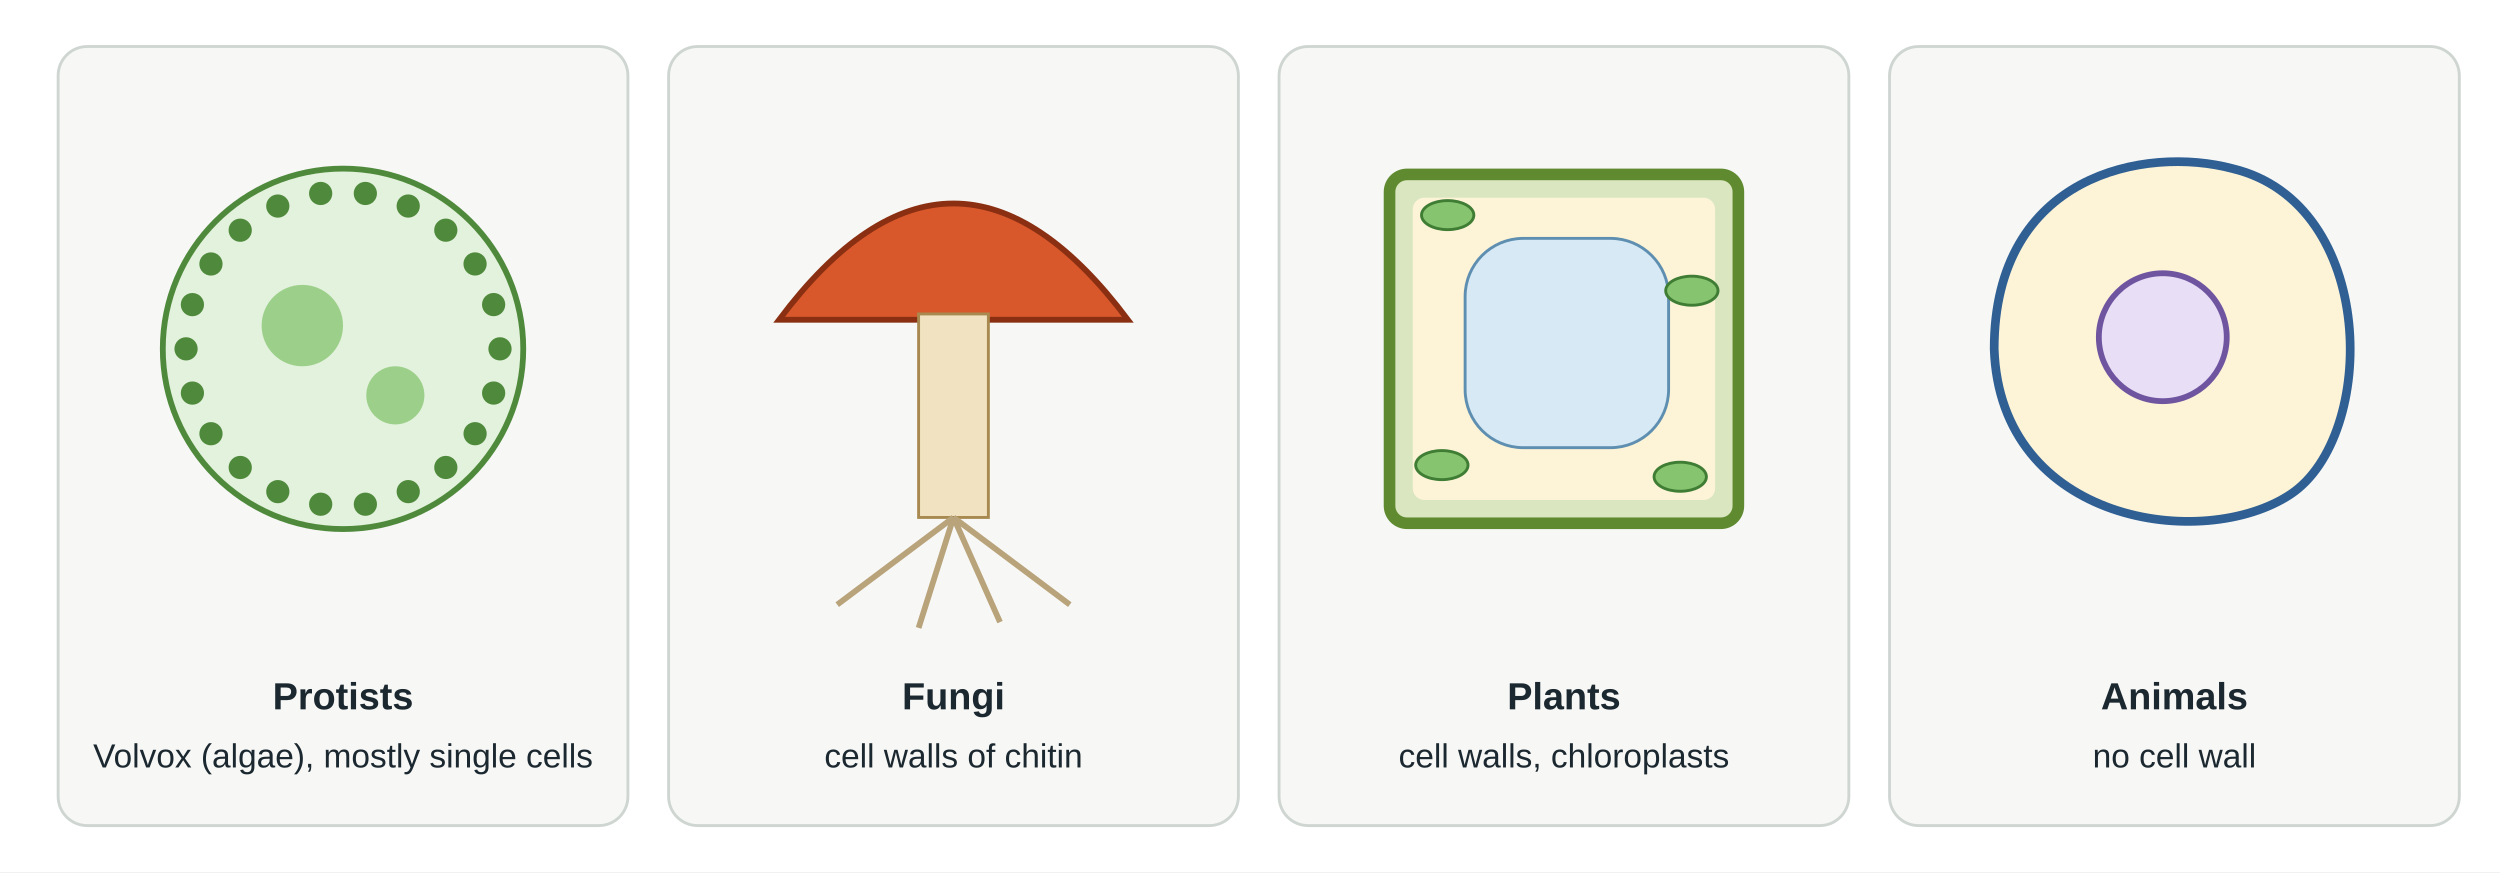
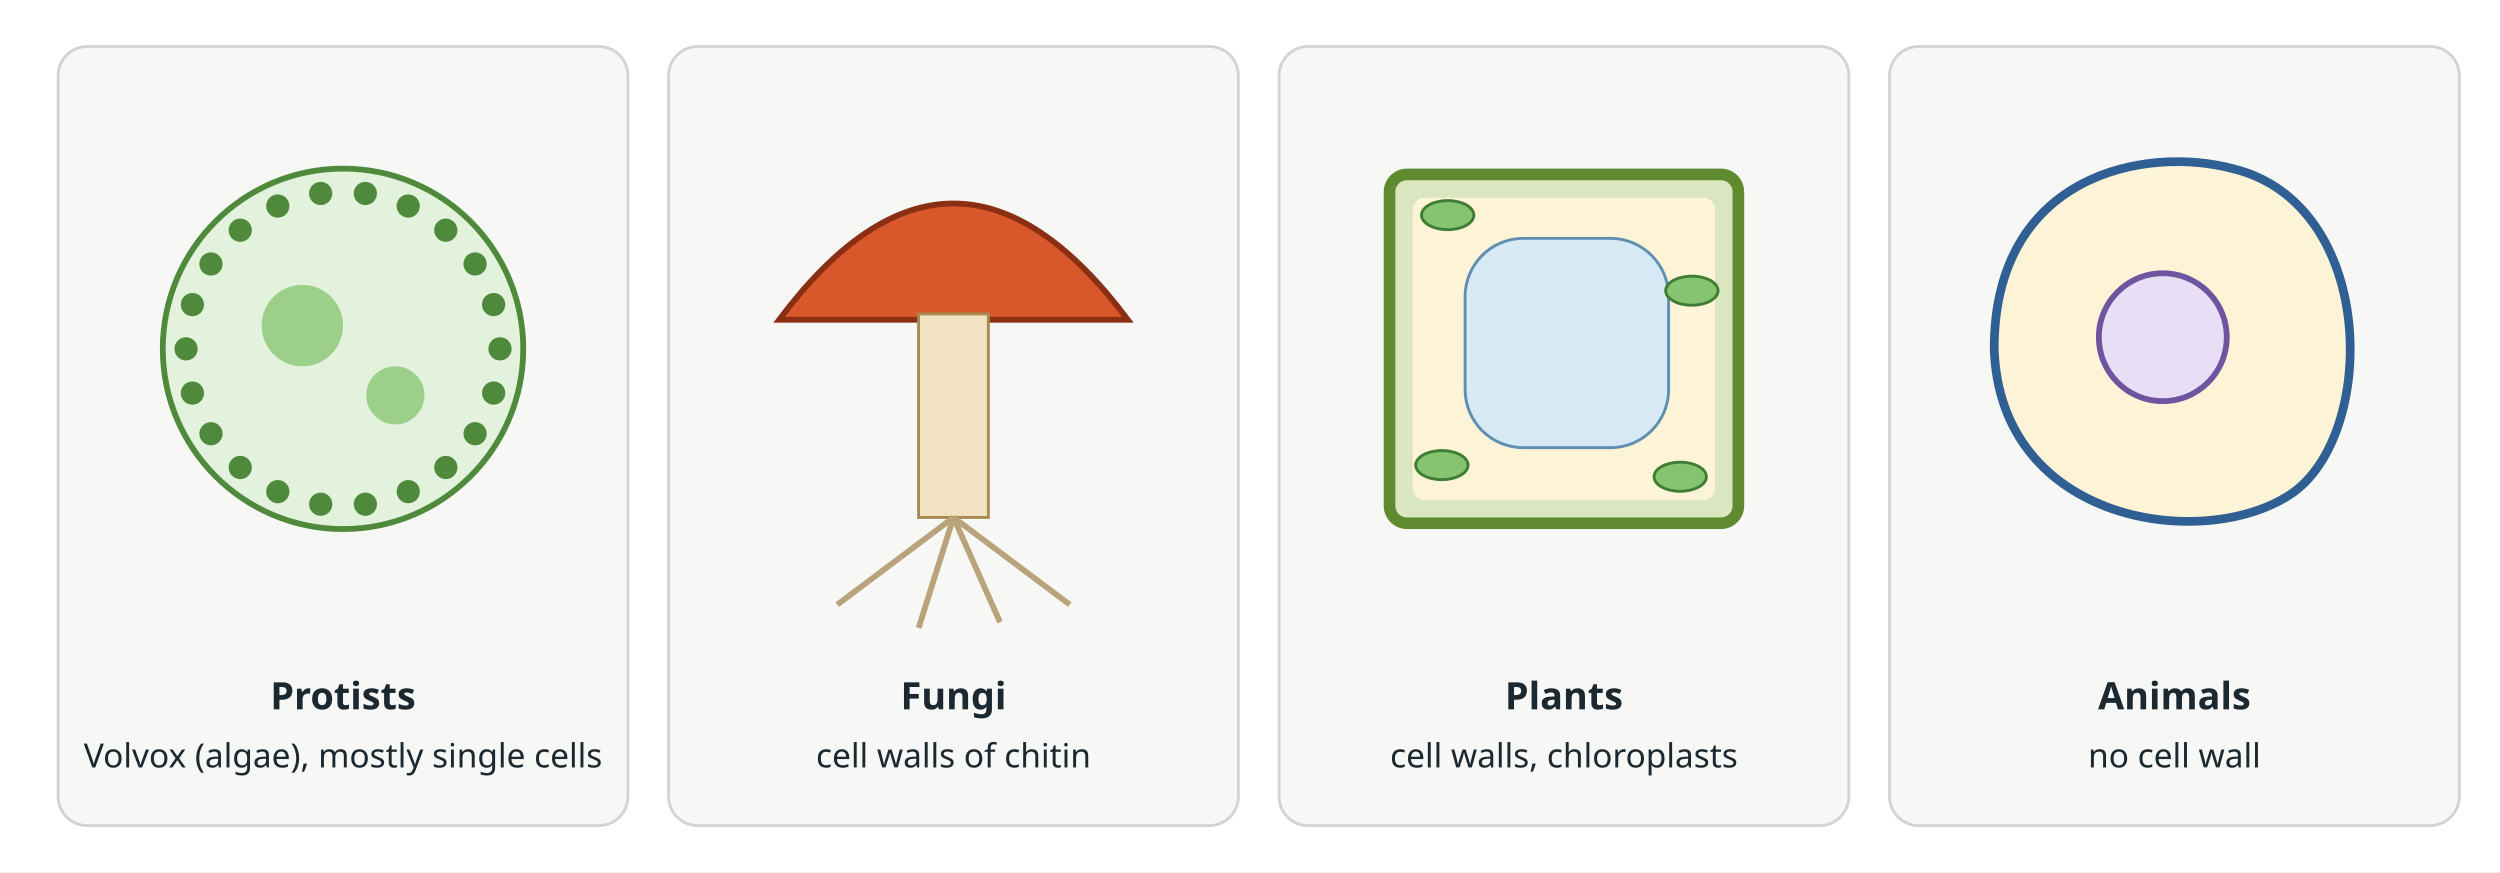
- <svg xmlns="http://www.w3.org/2000/svg" viewBox="0 0 860 300" role="img" aria-label="Examples of protists, fungi, plants and animals" style="fill:rgb(0, 0, 0);stroke-width:1px;stroke-linecap:butt;stroke-linejoin:miter;opacity:1;fill-opacity:1;stroke-opacity:1;font-family:&quot;Source Sans 3&quot;, &quot;Segoe UI&quot;, system-ui, -apple-system, Roboto, Arial, sans-serif;font-size:17px;font-weight:400;text-anchor:start;dominant-baseline:auto;display:block;visibility:visible;">
-   <rect width="860" height="300" fill="#fff" style="fill:rgb(255, 255, 255);stroke:none;stroke-width:1px;stroke-linecap:butt;stroke-linejoin:miter;opacity:1;fill-opacity:1;stroke-opacity:1;font-family:&quot;Source Sans 3&quot;, &quot;Segoe UI&quot;, system-ui, -apple-system, Roboto, Arial, sans-serif;font-size:17px;font-weight:400;text-anchor:start;dominant-baseline:auto;display:inline;visibility:visible;" />
-   <g data-term="protists" style="fill:rgb(0, 0, 0);stroke:none;stroke-width:1px;stroke-linecap:butt;stroke-linejoin:miter;opacity:1;fill-opacity:1;stroke-opacity:1;font-family:&quot;Source Sans 3&quot;, &quot;Segoe UI&quot;, system-ui, -apple-system, Roboto, Arial, sans-serif;font-size:17px;font-weight:400;text-anchor:start;dominant-baseline:auto;display:inline;visibility:visible;">
-     <rect x="20" y="16" width="196" height="268" rx="10" fill="#f7f8f6" stroke="#cfd6d2" style="fill:rgb(247, 248, 246);stroke:rgb(207, 214, 210);stroke-width:1px;stroke-linecap:butt;stroke-linejoin:miter;opacity:1;fill-opacity:1;stroke-opacity:1;font-family:&quot;Source Sans 3&quot;, &quot;Segoe UI&quot;, system-ui, -apple-system, Roboto, Arial, sans-serif;font-size:17px;font-weight:400;text-anchor:start;dominant-baseline:auto;display:inline;visibility:visible;" />
-     <circle cx="118" cy="120" r="62" fill="#e3f2dc" stroke="#4f8a3c" stroke-width="2" style="fill:rgb(227, 242, 220);stroke:rgb(79, 138, 60);stroke-width:2px;stroke-linecap:butt;stroke-linejoin:miter;opacity:1;fill-opacity:1;stroke-opacity:1;font-family:&quot;Source Sans 3&quot;, &quot;Segoe UI&quot;, system-ui, -apple-system, Roboto, Arial, sans-serif;font-size:17px;font-weight:400;text-anchor:start;dominant-baseline:auto;display:inline;visibility:visible;" />
-     <circle cx="172" cy="120" r="4" fill="#4f8a3c" style="fill:rgb(79, 138, 60);stroke:none;stroke-width:1px;stroke-linecap:butt;stroke-linejoin:miter;opacity:1;fill-opacity:1;stroke-opacity:1;font-family:&quot;Source Sans 3&quot;, &quot;Segoe UI&quot;, system-ui, -apple-system, Roboto, Arial, sans-serif;font-size:17px;font-weight:400;text-anchor:start;dominant-baseline:auto;display:inline;visibility:visible;" />
-     <circle cx="169.813" cy="135.213" r="4" fill="#4f8a3c" style="fill:rgb(79, 138, 60);stroke:none;stroke-width:1px;stroke-linecap:butt;stroke-linejoin:miter;opacity:1;fill-opacity:1;stroke-opacity:1;font-family:&quot;Source Sans 3&quot;, &quot;Segoe UI&quot;, system-ui, -apple-system, Roboto, Arial, sans-serif;font-size:17px;font-weight:400;text-anchor:start;dominant-baseline:auto;display:inline;visibility:visible;" />
-     <circle cx="163.428" cy="149.194" r="4" fill="#4f8a3c" style="fill:rgb(79, 138, 60);stroke:none;stroke-width:1px;stroke-linecap:butt;stroke-linejoin:miter;opacity:1;fill-opacity:1;stroke-opacity:1;font-family:&quot;Source Sans 3&quot;, &quot;Segoe UI&quot;, system-ui, -apple-system, Roboto, Arial, sans-serif;font-size:17px;font-weight:400;text-anchor:start;dominant-baseline:auto;display:inline;visibility:visible;" />
-     <circle cx="153.364" cy="160.81" r="4" fill="#4f8a3c" style="fill:rgb(79, 138, 60);stroke:none;stroke-width:1px;stroke-linecap:butt;stroke-linejoin:miter;opacity:1;fill-opacity:1;stroke-opacity:1;font-family:&quot;Source Sans 3&quot;, &quot;Segoe UI&quot;, system-ui, -apple-system, Roboto, Arial, sans-serif;font-size:17px;font-weight:400;text-anchor:start;dominant-baseline:auto;display:inline;visibility:visible;" />
-     <circle cx="140.434" cy="169.119" r="4" fill="#4f8a3c" style="fill:rgb(79, 138, 60);stroke:none;stroke-width:1px;stroke-linecap:butt;stroke-linejoin:miter;opacity:1;fill-opacity:1;stroke-opacity:1;font-family:&quot;Source Sans 3&quot;, &quot;Segoe UI&quot;, system-ui, -apple-system, Roboto, Arial, sans-serif;font-size:17px;font-weight:400;text-anchor:start;dominant-baseline:auto;display:inline;visibility:visible;" />
-     <circle cx="125.687" cy="173.45" r="4" fill="#4f8a3c" style="fill:rgb(79, 138, 60);stroke:none;stroke-width:1px;stroke-linecap:butt;stroke-linejoin:miter;opacity:1;fill-opacity:1;stroke-opacity:1;font-family:&quot;Source Sans 3&quot;, &quot;Segoe UI&quot;, system-ui, -apple-system, Roboto, Arial, sans-serif;font-size:17px;font-weight:400;text-anchor:start;dominant-baseline:auto;display:inline;visibility:visible;" />
-     <circle cx="110.318" cy="173.451" r="4" fill="#4f8a3c" style="fill:rgb(79, 138, 60);stroke:none;stroke-width:1px;stroke-linecap:butt;stroke-linejoin:miter;opacity:1;fill-opacity:1;stroke-opacity:1;font-family:&quot;Source Sans 3&quot;, &quot;Segoe UI&quot;, system-ui, -apple-system, Roboto, Arial, sans-serif;font-size:17px;font-weight:400;text-anchor:start;dominant-baseline:auto;display:inline;visibility:visible;" />
-     <circle cx="95.57" cy="169.121" r="4" fill="#4f8a3c" style="fill:rgb(79, 138, 60);stroke:none;stroke-width:1px;stroke-linecap:butt;stroke-linejoin:miter;opacity:1;fill-opacity:1;stroke-opacity:1;font-family:&quot;Source Sans 3&quot;, &quot;Segoe UI&quot;, system-ui, -apple-system, Roboto, Arial, sans-serif;font-size:17px;font-weight:400;text-anchor:start;dominant-baseline:auto;display:inline;visibility:visible;" />
-     <circle cx="82.64" cy="160.813" r="4" fill="#4f8a3c" style="fill:rgb(79, 138, 60);stroke:none;stroke-width:1px;stroke-linecap:butt;stroke-linejoin:miter;opacity:1;fill-opacity:1;stroke-opacity:1;font-family:&quot;Source Sans 3&quot;, &quot;Segoe UI&quot;, system-ui, -apple-system, Roboto, Arial, sans-serif;font-size:17px;font-weight:400;text-anchor:start;dominant-baseline:auto;display:inline;visibility:visible;" />
-     <circle cx="72.575" cy="149.198" r="4" fill="#4f8a3c" style="fill:rgb(79, 138, 60);stroke:none;stroke-width:1px;stroke-linecap:butt;stroke-linejoin:miter;opacity:1;fill-opacity:1;stroke-opacity:1;font-family:&quot;Source Sans 3&quot;, &quot;Segoe UI&quot;, system-ui, -apple-system, Roboto, Arial, sans-serif;font-size:17px;font-weight:400;text-anchor:start;dominant-baseline:auto;display:inline;visibility:visible;" />
-     <circle cx="66.189" cy="135.218" r="4" fill="#4f8a3c" style="fill:rgb(79, 138, 60);stroke:none;stroke-width:1px;stroke-linecap:butt;stroke-linejoin:miter;opacity:1;fill-opacity:1;stroke-opacity:1;font-family:&quot;Source Sans 3&quot;, &quot;Segoe UI&quot;, system-ui, -apple-system, Roboto, Arial, sans-serif;font-size:17px;font-weight:400;text-anchor:start;dominant-baseline:auto;display:inline;visibility:visible;" />
-     <circle cx="64" cy="120.005" r="4" fill="#4f8a3c" style="fill:rgb(79, 138, 60);stroke:none;stroke-width:1px;stroke-linecap:butt;stroke-linejoin:miter;opacity:1;fill-opacity:1;stroke-opacity:1;font-family:&quot;Source Sans 3&quot;, &quot;Segoe UI&quot;, system-ui, -apple-system, Roboto, Arial, sans-serif;font-size:17px;font-weight:400;text-anchor:start;dominant-baseline:auto;display:inline;visibility:visible;" />
-     <circle cx="66.186" cy="104.792" r="4" fill="#4f8a3c" style="fill:rgb(79, 138, 60);stroke:none;stroke-width:1px;stroke-linecap:butt;stroke-linejoin:miter;opacity:1;fill-opacity:1;stroke-opacity:1;font-family:&quot;Source Sans 3&quot;, &quot;Segoe UI&quot;, system-ui, -apple-system, Roboto, Arial, sans-serif;font-size:17px;font-weight:400;text-anchor:start;dominant-baseline:auto;display:inline;visibility:visible;" />
-     <circle cx="72.569" cy="90.81" r="4" fill="#4f8a3c" style="fill:rgb(79, 138, 60);stroke:none;stroke-width:1px;stroke-linecap:butt;stroke-linejoin:miter;opacity:1;fill-opacity:1;stroke-opacity:1;font-family:&quot;Source Sans 3&quot;, &quot;Segoe UI&quot;, system-ui, -apple-system, Roboto, Arial, sans-serif;font-size:17px;font-weight:400;text-anchor:start;dominant-baseline:auto;display:inline;visibility:visible;" />
-     <circle cx="82.633" cy="79.194" r="4" fill="#4f8a3c" style="fill:rgb(79, 138, 60);stroke:none;stroke-width:1px;stroke-linecap:butt;stroke-linejoin:miter;opacity:1;fill-opacity:1;stroke-opacity:1;font-family:&quot;Source Sans 3&quot;, &quot;Segoe UI&quot;, system-ui, -apple-system, Roboto, Arial, sans-serif;font-size:17px;font-weight:400;text-anchor:start;dominant-baseline:auto;display:inline;visibility:visible;" />
-     <circle cx="95.561" cy="70.883" r="4" fill="#4f8a3c" style="fill:rgb(79, 138, 60);stroke:none;stroke-width:1px;stroke-linecap:butt;stroke-linejoin:miter;opacity:1;fill-opacity:1;stroke-opacity:1;font-family:&quot;Source Sans 3&quot;, &quot;Segoe UI&quot;, system-ui, -apple-system, Roboto, Arial, sans-serif;font-size:17px;font-weight:400;text-anchor:start;dominant-baseline:auto;display:inline;visibility:visible;" />
-     <circle cx="110.308" cy="66.551" r="4" fill="#4f8a3c" style="fill:rgb(79, 138, 60);stroke:none;stroke-width:1px;stroke-linecap:butt;stroke-linejoin:miter;opacity:1;fill-opacity:1;stroke-opacity:1;font-family:&quot;Source Sans 3&quot;, &quot;Segoe UI&quot;, system-ui, -apple-system, Roboto, Arial, sans-serif;font-size:17px;font-weight:400;text-anchor:start;dominant-baseline:auto;display:inline;visibility:visible;" />
-     <circle cx="125.677" cy="66.549" r="4" fill="#4f8a3c" style="fill:rgb(79, 138, 60);stroke:none;stroke-width:1px;stroke-linecap:butt;stroke-linejoin:miter;opacity:1;fill-opacity:1;stroke-opacity:1;font-family:&quot;Source Sans 3&quot;, &quot;Segoe UI&quot;, system-ui, -apple-system, Roboto, Arial, sans-serif;font-size:17px;font-weight:400;text-anchor:start;dominant-baseline:auto;display:inline;visibility:visible;" />
-     <circle cx="140.425" cy="70.876" r="4" fill="#4f8a3c" style="fill:rgb(79, 138, 60);stroke:none;stroke-width:1px;stroke-linecap:butt;stroke-linejoin:miter;opacity:1;fill-opacity:1;stroke-opacity:1;font-family:&quot;Source Sans 3&quot;, &quot;Segoe UI&quot;, system-ui, -apple-system, Roboto, Arial, sans-serif;font-size:17px;font-weight:400;text-anchor:start;dominant-baseline:auto;display:inline;visibility:visible;" />
-     <circle cx="153.356" cy="79.184" r="4" fill="#4f8a3c" style="fill:rgb(79, 138, 60);stroke:none;stroke-width:1px;stroke-linecap:butt;stroke-linejoin:miter;opacity:1;fill-opacity:1;stroke-opacity:1;font-family:&quot;Source Sans 3&quot;, &quot;Segoe UI&quot;, system-ui, -apple-system, Roboto, Arial, sans-serif;font-size:17px;font-weight:400;text-anchor:start;dominant-baseline:auto;display:inline;visibility:visible;" />
-     <circle cx="163.423" cy="90.798" r="4" fill="#4f8a3c" style="fill:rgb(79, 138, 60);stroke:none;stroke-width:1px;stroke-linecap:butt;stroke-linejoin:miter;opacity:1;fill-opacity:1;stroke-opacity:1;font-family:&quot;Source Sans 3&quot;, &quot;Segoe UI&quot;, system-ui, -apple-system, Roboto, Arial, sans-serif;font-size:17px;font-weight:400;text-anchor:start;dominant-baseline:auto;display:inline;visibility:visible;" />
-     <circle cx="169.81" cy="104.777" r="4" fill="#4f8a3c" style="fill:rgb(79, 138, 60);stroke:none;stroke-width:1px;stroke-linecap:butt;stroke-linejoin:miter;opacity:1;fill-opacity:1;stroke-opacity:1;font-family:&quot;Source Sans 3&quot;, &quot;Segoe UI&quot;, system-ui, -apple-system, Roboto, Arial, sans-serif;font-size:17px;font-weight:400;text-anchor:start;dominant-baseline:auto;display:inline;visibility:visible;" />
-     <circle cx="104" cy="112" r="14" fill="#9ccf8a" style="fill:rgb(156, 207, 138);stroke:none;stroke-width:1px;stroke-linecap:butt;stroke-linejoin:miter;opacity:1;fill-opacity:1;stroke-opacity:1;font-family:&quot;Source Sans 3&quot;, &quot;Segoe UI&quot;, system-ui, -apple-system, Roboto, Arial, sans-serif;font-size:17px;font-weight:400;text-anchor:start;dominant-baseline:auto;display:inline;visibility:visible;" />
-     <circle cx="136" cy="136" r="10" fill="#9ccf8a" style="fill:rgb(156, 207, 138);stroke:none;stroke-width:1px;stroke-linecap:butt;stroke-linejoin:miter;opacity:1;fill-opacity:1;stroke-opacity:1;font-family:&quot;Source Sans 3&quot;, &quot;Segoe UI&quot;, system-ui, -apple-system, Roboto, Arial, sans-serif;font-size:17px;font-weight:400;text-anchor:start;dominant-baseline:auto;display:inline;visibility:visible;" />
-     <text x="118" y="244" text-anchor="middle" font-weight="700" style="fill:rgb(28, 40, 48);stroke:none;stroke-width:1px;stroke-linecap:butt;stroke-linejoin:miter;opacity:1;fill-opacity:1;stroke-opacity:1;font-family:&quot;Source Sans 3&quot;, Arial, sans-serif;font-size:13px;font-weight:700;text-anchor:middle;dominant-baseline:auto;display:block;visibility:visible;" data-l="1">Protists</text>
-     <text x="118" y="264" text-anchor="middle" style="fill:rgb(28, 40, 48);stroke:none;stroke-width:1px;stroke-linecap:butt;stroke-linejoin:miter;opacity:1;fill-opacity:1;stroke-opacity:1;font-family:&quot;Source Sans 3&quot;, Arial, sans-serif;font-size:11.5px;font-weight:400;text-anchor:middle;dominant-baseline:auto;display:block;visibility:visible;" data-l="1">Volvox (algae), mostly single cells</text>
+ <svg xmlns="http://www.w3.org/2000/svg" viewBox="0 0 860 300" role="img" aria-label="Examples of protists, fungi, plants and animals" style="fill:rgb(0, 0, 0);stroke:none;stroke-width:1px;stroke-dasharray:none;stroke-linecap:butt;stroke-linejoin:miter;fill-opacity:1;stroke-opacity:1;font-family:'Source Sans 3',system-ui,sans-serif;font-size:17px;font-weight:400;font-style:normal;text-anchor:start;letter-spacing:normal;visibility:visible;paint-order:normal;">
+   <rect width="860" height="300" fill="#fff" style="fill:rgb(255, 255, 255);" />
+   <g data-term="protists" style="">
+     <rect x="20" y="16" width="196" height="268" rx="10" fill="#f7f8f6" stroke="#cfd6d2" style="fill:rgb(247, 248, 246);stroke:rgb(207, 214, 210);" />
+     <circle cx="118" cy="120" r="62" fill="#e3f2dc" stroke="#4f8a3c" stroke-width="2" style="fill:rgb(227, 242, 220);stroke:rgb(79, 138, 60);stroke-width:2px;" />
+     <circle cx="172" cy="120" r="4" fill="#4f8a3c" style="fill:rgb(79, 138, 60);" />
+     <circle cx="169.813" cy="135.213" r="4" fill="#4f8a3c" style="fill:rgb(79, 138, 60);" />
+     <circle cx="163.428" cy="149.194" r="4" fill="#4f8a3c" style="fill:rgb(79, 138, 60);" />
+     <circle cx="153.364" cy="160.81" r="4" fill="#4f8a3c" style="fill:rgb(79, 138, 60);" />
+     <circle cx="140.434" cy="169.119" r="4" fill="#4f8a3c" style="fill:rgb(79, 138, 60);" />
+     <circle cx="125.687" cy="173.45" r="4" fill="#4f8a3c" style="fill:rgb(79, 138, 60);" />
+     <circle cx="110.318" cy="173.451" r="4" fill="#4f8a3c" style="fill:rgb(79, 138, 60);" />
+     <circle cx="95.57" cy="169.121" r="4" fill="#4f8a3c" style="fill:rgb(79, 138, 60);" />
+     <circle cx="82.64" cy="160.813" r="4" fill="#4f8a3c" style="fill:rgb(79, 138, 60);" />
+     <circle cx="72.575" cy="149.198" r="4" fill="#4f8a3c" style="fill:rgb(79, 138, 60);" />
+     <circle cx="66.189" cy="135.218" r="4" fill="#4f8a3c" style="fill:rgb(79, 138, 60);" />
+     <circle cx="64" cy="120.005" r="4" fill="#4f8a3c" style="fill:rgb(79, 138, 60);" />
+     <circle cx="66.186" cy="104.792" r="4" fill="#4f8a3c" style="fill:rgb(79, 138, 60);" />
+     <circle cx="72.569" cy="90.81" r="4" fill="#4f8a3c" style="fill:rgb(79, 138, 60);" />
+     <circle cx="82.633" cy="79.194" r="4" fill="#4f8a3c" style="fill:rgb(79, 138, 60);" />
+     <circle cx="95.561" cy="70.883" r="4" fill="#4f8a3c" style="fill:rgb(79, 138, 60);" />
+     <circle cx="110.308" cy="66.551" r="4" fill="#4f8a3c" style="fill:rgb(79, 138, 60);" />
+     <circle cx="125.677" cy="66.549" r="4" fill="#4f8a3c" style="fill:rgb(79, 138, 60);" />
+     <circle cx="140.425" cy="70.876" r="4" fill="#4f8a3c" style="fill:rgb(79, 138, 60);" />
+     <circle cx="153.356" cy="79.184" r="4" fill="#4f8a3c" style="fill:rgb(79, 138, 60);" />
+     <circle cx="163.423" cy="90.798" r="4" fill="#4f8a3c" style="fill:rgb(79, 138, 60);" />
+     <circle cx="169.81" cy="104.777" r="4" fill="#4f8a3c" style="fill:rgb(79, 138, 60);" />
+     <circle cx="104" cy="112" r="14" fill="#9ccf8a" style="fill:rgb(156, 207, 138);" />
+     <circle cx="136" cy="136" r="10" fill="#9ccf8a" style="fill:rgb(156, 207, 138);" />
+     <text x="118" y="244" text-anchor="middle" font-weight="700" style="fill:rgb(28, 40, 48);font-family:'Source Sans 3',system-ui,sans-serif;font-size:13px;font-weight:700;text-anchor:middle;display:block;" data-l="1">Protists</text>
+     <text x="118" y="264" text-anchor="middle" style="fill:rgb(28, 40, 48);font-family:'Source Sans 3',system-ui,sans-serif;font-size:11.5px;text-anchor:middle;display:block;" data-l="1">Volvox (algae), mostly single cells</text>
  </g>
-   <g data-term="fungi" style="fill:rgb(0, 0, 0);stroke:none;stroke-width:1px;stroke-linecap:butt;stroke-linejoin:miter;opacity:1;fill-opacity:1;stroke-opacity:1;font-family:&quot;Source Sans 3&quot;, &quot;Segoe UI&quot;, system-ui, -apple-system, Roboto, Arial, sans-serif;font-size:17px;font-weight:400;text-anchor:start;dominant-baseline:auto;display:inline;visibility:visible;">
-     <rect x="230" y="16" width="196" height="268" rx="10" fill="#f7f8f6" stroke="#cfd6d2" style="fill:rgb(247, 248, 246);stroke:rgb(207, 214, 210);stroke-width:1px;stroke-linecap:butt;stroke-linejoin:miter;opacity:1;fill-opacity:1;stroke-opacity:1;font-family:&quot;Source Sans 3&quot;, &quot;Segoe UI&quot;, system-ui, -apple-system, Roboto, Arial, sans-serif;font-size:17px;font-weight:400;text-anchor:start;dominant-baseline:auto;display:inline;visibility:visible;" />
-     <path d="M268 110 Q328 30 388 110 Z" fill="#d9582b" stroke="#8a2f12" stroke-width="2" style="fill:rgb(217, 88, 43);stroke:rgb(138, 47, 18);stroke-width:2px;stroke-linecap:butt;stroke-linejoin:miter;opacity:1;fill-opacity:1;stroke-opacity:1;font-family:&quot;Source Sans 3&quot;, &quot;Segoe UI&quot;, system-ui, -apple-system, Roboto, Arial, sans-serif;font-size:17px;font-weight:400;text-anchor:start;dominant-baseline:auto;display:inline;visibility:visible;" />
-     <rect x="316" y="108" width="24" height="70" fill="#f1e3c2" stroke="#a88a50" style="fill:rgb(241, 227, 194);stroke:rgb(168, 138, 80);stroke-width:1px;stroke-linecap:butt;stroke-linejoin:miter;opacity:1;fill-opacity:1;stroke-opacity:1;font-family:&quot;Source Sans 3&quot;, &quot;Segoe UI&quot;, system-ui, -apple-system, Roboto, Arial, sans-serif;font-size:17px;font-weight:400;text-anchor:start;dominant-baseline:auto;display:inline;visibility:visible;" />
-     <path d="M328 178 l-40 30 M328 178 l40 30 M328 178 l-12 38 M328 178 l16 36" stroke="#b9a37a" stroke-width="2" style="fill:rgb(0, 0, 0);stroke:rgb(185, 163, 122);stroke-width:2px;stroke-linecap:butt;stroke-linejoin:miter;opacity:1;fill-opacity:1;stroke-opacity:1;font-family:&quot;Source Sans 3&quot;, &quot;Segoe UI&quot;, system-ui, -apple-system, Roboto, Arial, sans-serif;font-size:17px;font-weight:400;text-anchor:start;dominant-baseline:auto;display:inline;visibility:visible;" />
-     <text x="328" y="244" text-anchor="middle" font-weight="700" style="fill:rgb(28, 40, 48);stroke:none;stroke-width:1px;stroke-linecap:butt;stroke-linejoin:miter;opacity:1;fill-opacity:1;stroke-opacity:1;font-family:&quot;Source Sans 3&quot;, Arial, sans-serif;font-size:13px;font-weight:700;text-anchor:middle;dominant-baseline:auto;display:block;visibility:visible;" data-l="1">Fungi</text>
-     <text x="328" y="264" text-anchor="middle" style="fill:rgb(28, 40, 48);stroke:none;stroke-width:1px;stroke-linecap:butt;stroke-linejoin:miter;opacity:1;fill-opacity:1;stroke-opacity:1;font-family:&quot;Source Sans 3&quot;, Arial, sans-serif;font-size:11.5px;font-weight:400;text-anchor:middle;dominant-baseline:auto;display:block;visibility:visible;" data-l="1">cell walls of chitin</text>
+   <g data-term="fungi" style="">
+     <rect x="230" y="16" width="196" height="268" rx="10" fill="#f7f8f6" stroke="#cfd6d2" style="fill:rgb(247, 248, 246);stroke:rgb(207, 214, 210);" />
+     <path d="M268 110 Q328 30 388 110 Z" fill="#d9582b" stroke="#8a2f12" stroke-width="2" style="fill:rgb(217, 88, 43);stroke:rgb(138, 47, 18);stroke-width:2px;" />
+     <rect x="316" y="108" width="24" height="70" fill="#f1e3c2" stroke="#a88a50" style="fill:rgb(241, 227, 194);stroke:rgb(168, 138, 80);" />
+     <path d="M328 178 l-40 30 M328 178 l40 30 M328 178 l-12 38 M328 178 l16 36" stroke="#b9a37a" stroke-width="2" style="stroke:rgb(185, 163, 122);stroke-width:2px;" />
+     <text x="328" y="244" text-anchor="middle" font-weight="700" style="fill:rgb(28, 40, 48);font-family:'Source Sans 3',system-ui,sans-serif;font-size:13px;font-weight:700;text-anchor:middle;display:block;" data-l="1">Fungi</text>
+     <text x="328" y="264" text-anchor="middle" style="fill:rgb(28, 40, 48);font-family:'Source Sans 3',system-ui,sans-serif;font-size:11.5px;text-anchor:middle;display:block;" data-l="1">cell walls of chitin</text>
  </g>
-   <g data-term="plants" style="fill:rgb(0, 0, 0);stroke:none;stroke-width:1px;stroke-linecap:butt;stroke-linejoin:miter;opacity:1;fill-opacity:1;stroke-opacity:1;font-family:&quot;Source Sans 3&quot;, &quot;Segoe UI&quot;, system-ui, -apple-system, Roboto, Arial, sans-serif;font-size:17px;font-weight:400;text-anchor:start;dominant-baseline:auto;display:inline;visibility:visible;">
-     <rect x="440" y="16" width="196" height="268" rx="10" fill="#f7f8f6" stroke="#cfd6d2" style="fill:rgb(247, 248, 246);stroke:rgb(207, 214, 210);stroke-width:1px;stroke-linecap:butt;stroke-linejoin:miter;opacity:1;fill-opacity:1;stroke-opacity:1;font-family:&quot;Source Sans 3&quot;, &quot;Segoe UI&quot;, system-ui, -apple-system, Roboto, Arial, sans-serif;font-size:17px;font-weight:400;text-anchor:start;dominant-baseline:auto;display:inline;visibility:visible;" />
-     <rect x="478" y="60" width="120" height="120" rx="6" fill="#d9e6bf" stroke="#5f8a2f" stroke-width="4" style="fill:rgb(217, 230, 191);stroke:rgb(95, 138, 47);stroke-width:4px;stroke-linecap:butt;stroke-linejoin:miter;opacity:1;fill-opacity:1;stroke-opacity:1;font-family:&quot;Source Sans 3&quot;, &quot;Segoe UI&quot;, system-ui, -apple-system, Roboto, Arial, sans-serif;font-size:17px;font-weight:400;text-anchor:start;dominant-baseline:auto;display:inline;visibility:visible;" />
-     <rect x="486" y="68" width="104" height="104" rx="4" fill="#fdf4d8" style="fill:rgb(253, 244, 216);stroke:none;stroke-width:1px;stroke-linecap:butt;stroke-linejoin:miter;opacity:1;fill-opacity:1;stroke-opacity:1;font-family:&quot;Source Sans 3&quot;, &quot;Segoe UI&quot;, system-ui, -apple-system, Roboto, Arial, sans-serif;font-size:17px;font-weight:400;text-anchor:start;dominant-baseline:auto;display:inline;visibility:visible;" />
-     <rect x="504" y="82" width="70" height="72" rx="20" fill="#d6e9f5" stroke="#5f8fb0" style="fill:rgb(214, 233, 245);stroke:rgb(95, 143, 176);stroke-width:1px;stroke-linecap:butt;stroke-linejoin:miter;opacity:1;fill-opacity:1;stroke-opacity:1;font-family:&quot;Source Sans 3&quot;, &quot;Segoe UI&quot;, system-ui, -apple-system, Roboto, Arial, sans-serif;font-size:17px;font-weight:400;text-anchor:start;dominant-baseline:auto;display:inline;visibility:visible;" />
-     <ellipse cx="498" cy="74" rx="9" ry="5" fill="#86c46f" stroke="#3f7d34" style="fill:rgb(134, 196, 111);stroke:rgb(63, 125, 52);stroke-width:1px;stroke-linecap:butt;stroke-linejoin:miter;opacity:1;fill-opacity:1;stroke-opacity:1;font-family:&quot;Source Sans 3&quot;, &quot;Segoe UI&quot;, system-ui, -apple-system, Roboto, Arial, sans-serif;font-size:17px;font-weight:400;text-anchor:start;dominant-baseline:auto;display:inline;visibility:visible;" />
-     <ellipse cx="582" cy="100" rx="9" ry="5" fill="#86c46f" stroke="#3f7d34" style="fill:rgb(134, 196, 111);stroke:rgb(63, 125, 52);stroke-width:1px;stroke-linecap:butt;stroke-linejoin:miter;opacity:1;fill-opacity:1;stroke-opacity:1;font-family:&quot;Source Sans 3&quot;, &quot;Segoe UI&quot;, system-ui, -apple-system, Roboto, Arial, sans-serif;font-size:17px;font-weight:400;text-anchor:start;dominant-baseline:auto;display:inline;visibility:visible;" />
-     <ellipse cx="496" cy="160" rx="9" ry="5" fill="#86c46f" stroke="#3f7d34" style="fill:rgb(134, 196, 111);stroke:rgb(63, 125, 52);stroke-width:1px;stroke-linecap:butt;stroke-linejoin:miter;opacity:1;fill-opacity:1;stroke-opacity:1;font-family:&quot;Source Sans 3&quot;, &quot;Segoe UI&quot;, system-ui, -apple-system, Roboto, Arial, sans-serif;font-size:17px;font-weight:400;text-anchor:start;dominant-baseline:auto;display:inline;visibility:visible;" />
-     <ellipse cx="578" cy="164" rx="9" ry="5" fill="#86c46f" stroke="#3f7d34" style="fill:rgb(134, 196, 111);stroke:rgb(63, 125, 52);stroke-width:1px;stroke-linecap:butt;stroke-linejoin:miter;opacity:1;fill-opacity:1;stroke-opacity:1;font-family:&quot;Source Sans 3&quot;, &quot;Segoe UI&quot;, system-ui, -apple-system, Roboto, Arial, sans-serif;font-size:17px;font-weight:400;text-anchor:start;dominant-baseline:auto;display:inline;visibility:visible;" />
-     <text x="538" y="244" text-anchor="middle" font-weight="700" style="fill:rgb(28, 40, 48);stroke:none;stroke-width:1px;stroke-linecap:butt;stroke-linejoin:miter;opacity:1;fill-opacity:1;stroke-opacity:1;font-family:&quot;Source Sans 3&quot;, Arial, sans-serif;font-size:13px;font-weight:700;text-anchor:middle;dominant-baseline:auto;display:block;visibility:visible;" data-l="1">Plants</text>
-     <text x="538" y="264" text-anchor="middle" style="fill:rgb(28, 40, 48);stroke:none;stroke-width:1px;stroke-linecap:butt;stroke-linejoin:miter;opacity:1;fill-opacity:1;stroke-opacity:1;font-family:&quot;Source Sans 3&quot;, Arial, sans-serif;font-size:11.5px;font-weight:400;text-anchor:middle;dominant-baseline:auto;display:block;visibility:visible;" data-l="1">cell walls, chloroplasts</text>
+   <g data-term="plants" style="">
+     <rect x="440" y="16" width="196" height="268" rx="10" fill="#f7f8f6" stroke="#cfd6d2" style="fill:rgb(247, 248, 246);stroke:rgb(207, 214, 210);" />
+     <rect x="478" y="60" width="120" height="120" rx="6" fill="#d9e6bf" stroke="#5f8a2f" stroke-width="4" style="fill:rgb(217, 230, 191);stroke:rgb(95, 138, 47);stroke-width:4px;" />
+     <rect x="486" y="68" width="104" height="104" rx="4" fill="#fdf4d8" style="fill:rgb(253, 244, 216);" />
+     <rect x="504" y="82" width="70" height="72" rx="20" fill="#d6e9f5" stroke="#5f8fb0" style="fill:rgb(214, 233, 245);stroke:rgb(95, 143, 176);" />
+     <ellipse cx="498" cy="74" rx="9" ry="5" fill="#86c46f" stroke="#3f7d34" style="fill:rgb(134, 196, 111);stroke:rgb(63, 125, 52);" />
+     <ellipse cx="582" cy="100" rx="9" ry="5" fill="#86c46f" stroke="#3f7d34" style="fill:rgb(134, 196, 111);stroke:rgb(63, 125, 52);" />
+     <ellipse cx="496" cy="160" rx="9" ry="5" fill="#86c46f" stroke="#3f7d34" style="fill:rgb(134, 196, 111);stroke:rgb(63, 125, 52);" />
+     <ellipse cx="578" cy="164" rx="9" ry="5" fill="#86c46f" stroke="#3f7d34" style="fill:rgb(134, 196, 111);stroke:rgb(63, 125, 52);" />
+     <text x="538" y="244" text-anchor="middle" font-weight="700" style="fill:rgb(28, 40, 48);font-family:'Source Sans 3',system-ui,sans-serif;font-size:13px;font-weight:700;text-anchor:middle;display:block;" data-l="1">Plants</text>
+     <text x="538" y="264" text-anchor="middle" style="fill:rgb(28, 40, 48);font-family:'Source Sans 3',system-ui,sans-serif;font-size:11.5px;text-anchor:middle;display:block;" data-l="1">cell walls, chloroplasts</text>
  </g>
-   <g data-term="animals" style="fill:rgb(0, 0, 0);stroke:none;stroke-width:1px;stroke-linecap:butt;stroke-linejoin:miter;opacity:1;fill-opacity:1;stroke-opacity:1;font-family:&quot;Source Sans 3&quot;, &quot;Segoe UI&quot;, system-ui, -apple-system, Roboto, Arial, sans-serif;font-size:17px;font-weight:400;text-anchor:start;dominant-baseline:auto;display:inline;visibility:visible;">
-     <rect x="650" y="16" width="196" height="268" rx="10" fill="#f7f8f6" stroke="#cfd6d2" style="fill:rgb(247, 248, 246);stroke:rgb(207, 214, 210);stroke-width:1px;stroke-linecap:butt;stroke-linejoin:miter;opacity:1;fill-opacity:1;stroke-opacity:1;font-family:&quot;Source Sans 3&quot;, &quot;Segoe UI&quot;, system-ui, -apple-system, Roboto, Arial, sans-serif;font-size:17px;font-weight:400;text-anchor:start;dominant-baseline:auto;display:inline;visibility:visible;" />
-     <path d="M686 120 C686 60 738 50 768 58 C818 70 818 150 788 170 C758 190 688 180 686 120 Z" fill="#fdf4d8" stroke="#2f5f93" stroke-width="3" style="fill:rgb(253, 244, 216);stroke:rgb(47, 95, 147);stroke-width:3px;stroke-linecap:butt;stroke-linejoin:miter;opacity:1;fill-opacity:1;stroke-opacity:1;font-family:&quot;Source Sans 3&quot;, &quot;Segoe UI&quot;, system-ui, -apple-system, Roboto, Arial, sans-serif;font-size:17px;font-weight:400;text-anchor:start;dominant-baseline:auto;display:inline;visibility:visible;" />
-     <circle cx="744" cy="116" r="22" fill="#e8def6" stroke="#6f55a0" stroke-width="2" style="fill:rgb(232, 222, 246);stroke:rgb(111, 85, 160);stroke-width:2px;stroke-linecap:butt;stroke-linejoin:miter;opacity:1;fill-opacity:1;stroke-opacity:1;font-family:&quot;Source Sans 3&quot;, &quot;Segoe UI&quot;, system-ui, -apple-system, Roboto, Arial, sans-serif;font-size:17px;font-weight:400;text-anchor:start;dominant-baseline:auto;display:inline;visibility:visible;" />
-     <text x="748" y="244" text-anchor="middle" font-weight="700" style="fill:rgb(28, 40, 48);stroke:none;stroke-width:1px;stroke-linecap:butt;stroke-linejoin:miter;opacity:1;fill-opacity:1;stroke-opacity:1;font-family:&quot;Source Sans 3&quot;, Arial, sans-serif;font-size:13px;font-weight:700;text-anchor:middle;dominant-baseline:auto;display:block;visibility:visible;" data-l="1">Animals</text>
-     <text x="748" y="264" text-anchor="middle" style="fill:rgb(28, 40, 48);stroke:none;stroke-width:1px;stroke-linecap:butt;stroke-linejoin:miter;opacity:1;fill-opacity:1;stroke-opacity:1;font-family:&quot;Source Sans 3&quot;, Arial, sans-serif;font-size:11.5px;font-weight:400;text-anchor:middle;dominant-baseline:auto;display:block;visibility:visible;" data-l="1">no cell wall</text>
+   <g data-term="animals" style="">
+     <rect x="650" y="16" width="196" height="268" rx="10" fill="#f7f8f6" stroke="#cfd6d2" style="fill:rgb(247, 248, 246);stroke:rgb(207, 214, 210);" />
+     <path d="M686 120 C686 60 738 50 768 58 C818 70 818 150 788 170 C758 190 688 180 686 120 Z" fill="#fdf4d8" stroke="#2f5f93" stroke-width="3" style="fill:rgb(253, 244, 216);stroke:rgb(47, 95, 147);stroke-width:3px;" />
+     <circle cx="744" cy="116" r="22" fill="#e8def6" stroke="#6f55a0" stroke-width="2" style="fill:rgb(232, 222, 246);stroke:rgb(111, 85, 160);stroke-width:2px;" />
+     <text x="748" y="244" text-anchor="middle" font-weight="700" style="fill:rgb(28, 40, 48);font-family:'Source Sans 3',system-ui,sans-serif;font-size:13px;font-weight:700;text-anchor:middle;display:block;" data-l="1">Animals</text>
+     <text x="748" y="264" text-anchor="middle" style="fill:rgb(28, 40, 48);font-family:'Source Sans 3',system-ui,sans-serif;font-size:11.5px;text-anchor:middle;display:block;" data-l="1">no cell wall</text>
  </g>
</svg>
